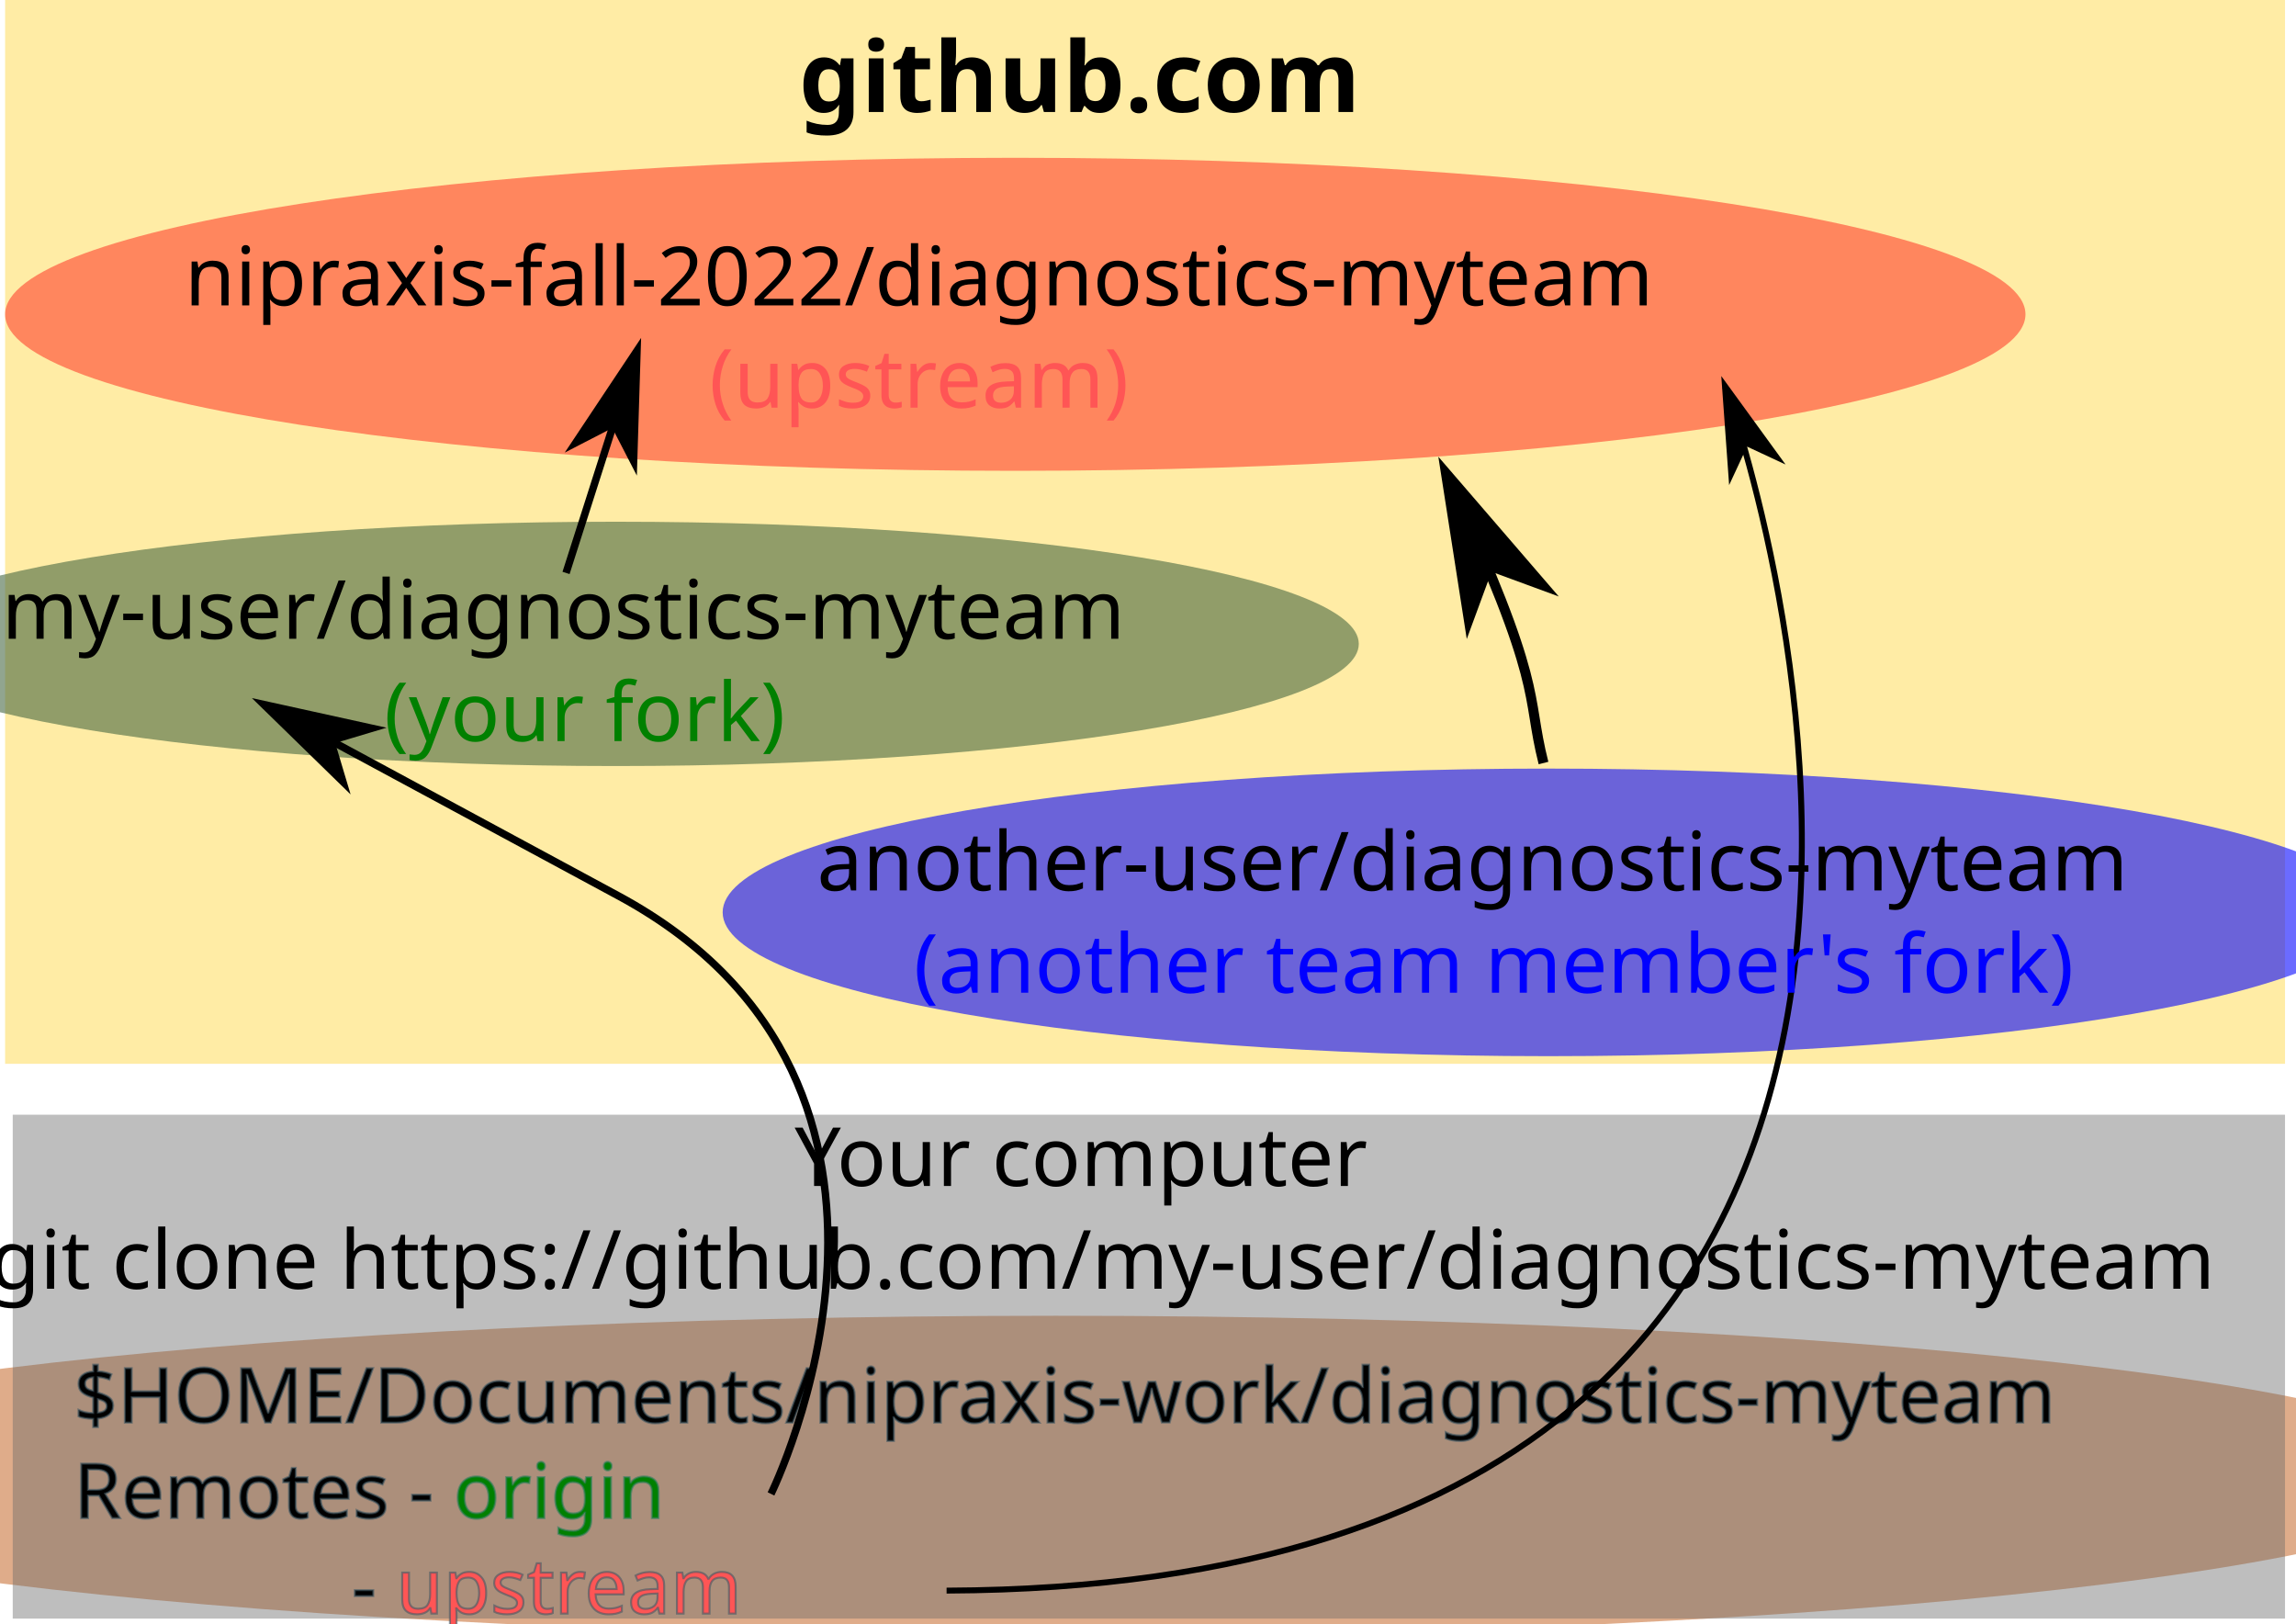
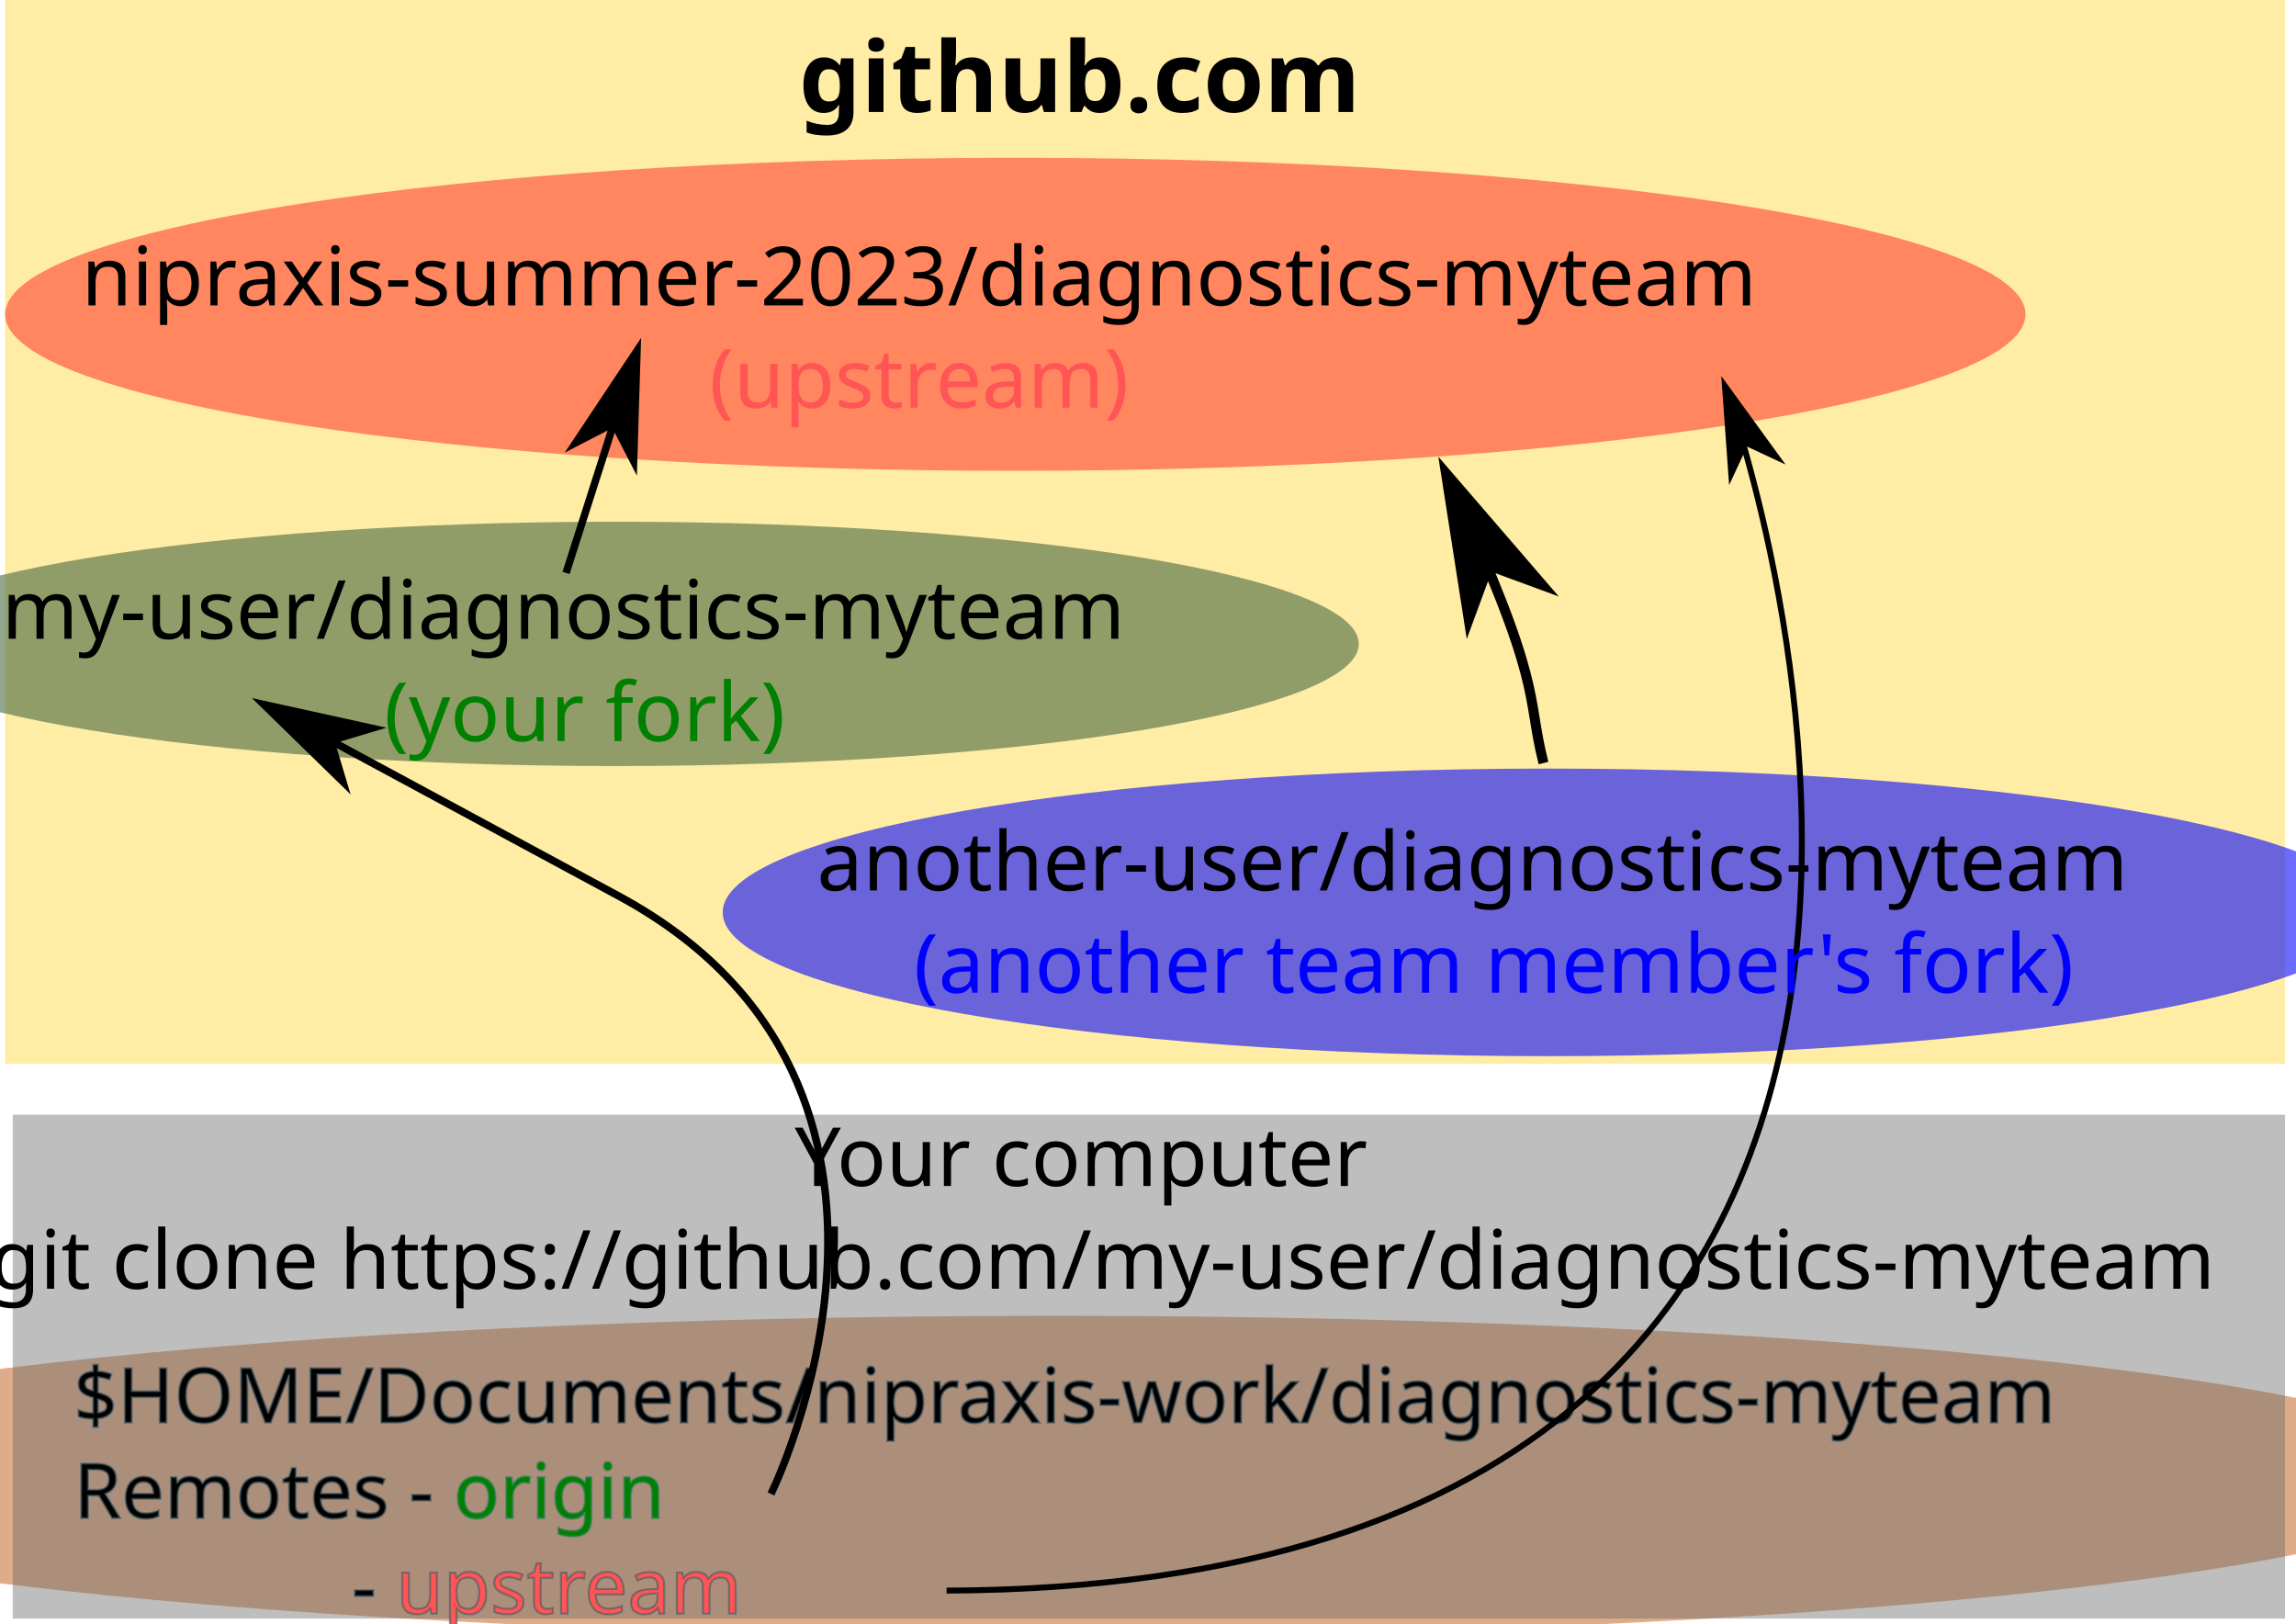
<svg xmlns="http://www.w3.org/2000/svg" width="297mm" height="210mm" viewBox="0 0 297 210" version="1.1" id="svg5">
  <defs id="defs2">
    <marker style="overflow:visible;" id="marker92419" refX="0.0" refY="0.0" orient="auto">
      <path transform="scale(0.8) rotate(180) translate(12.5,0)" style="fill-rule:evenodd;fill:context-stroke;stroke:context-stroke;stroke-width:1.0pt;" d="M 0.0,0.0 L 5.0,-5.0 L -12.5,0.0 L 5.0,5.0 L 0.0,0.0 z " id="path92417" />
    </marker>
    <marker style="overflow:visible;" id="marker61592" refX="0.0" refY="0.0" orient="auto">
      <path transform="scale(0.8) rotate(180) translate(12.5,0)" style="fill-rule:evenodd;fill:context-stroke;stroke:context-stroke;stroke-width:1.0pt;" d="M 0.0,0.0 L 5.0,-5.0 L -12.5,0.0 L 5.0,5.0 L 0.0,0.0 z " id="path61590" />
    </marker>
    <marker style="overflow:visible" id="Arrow1Lstart" refX="0.0" refY="0.0" orient="auto">
      <path transform="scale(0.8) translate(12.5,0)" style="fill-rule:evenodd;fill:context-stroke;stroke:context-stroke;stroke-width:1.0pt" d="M 0.0,0.0 L 5.0,-5.0 L -12.5,0.0 L 5.0,5.0 L 0.0,0.0 z " id="path60475" />
    </marker>
    <marker style="overflow:visible;" id="Arrow1Lend" refX="0.0" refY="0.0" orient="auto">
      <path transform="scale(0.8) rotate(180) translate(12.5,0)" style="fill-rule:evenodd;fill:context-stroke;stroke:context-stroke;stroke-width:1.0pt;" d="M 0.0,0.0 L 5.0,-5.0 L -12.5,0.0 L 5.0,5.0 L 0.0,0.0 z " id="path60478" />
    </marker>
    <marker style="overflow:visible" id="marker61592-8" refX="0" refY="0" orient="auto">
      <path transform="matrix(-0.8,0,0,-0.8,-10,0)" style="fill:context-stroke;fill-rule:evenodd;stroke:context-stroke;stroke-width:1pt" d="M 0,0 5,-5 -12.5,0 5,5 Z" id="path61590-7" />
    </marker>
  </defs>
  <g id="layer2">
    <rect style="fill:#ffca0d;fill-opacity:0.37;stroke:none;stroke-width:2.195" id="rect57233" width="294.921" height="138.244" x="0.658" y="-0.658" />
    <ellipse style="fill:#ff0000;fill-rule:evenodd;stroke-width:0.29;fill-opacity:0.43" id="path60108" cx="131.332" cy="40.65" rx="130.674" ry="20.243" />
    <ellipse style="fill:#42653f;fill-rule:evenodd;stroke-width:0.265;fill-opacity:0.579" id="path60248" cx="79.655" cy="83.276" rx="96.113" ry="15.799" />
    <ellipse style="fill:#c87137;fill-opacity:0.579;fill-rule:evenodd;stroke-width:0.419" id="path60248-4" cx="136.599" cy="190.909" rx="183.668" ry="20.737" />
    <ellipse style="fill:#0000ff;fill-opacity:0.579;fill-rule:evenodd;stroke-width:0.303;marker-end:url(#Arrow1Lend)" id="path60248-5" cx="200.273" cy="118.001" rx="106.794" ry="18.597" />
    <path style="fill:none;stroke:#000000;stroke-width:0.964;stroke-linecap:butt;stroke-linejoin:miter;stroke-miterlimit:4;stroke-dasharray:none;stroke-opacity:1;marker-end:url(#marker61592)" d="M 73.221,74.1 C 82.361,45.483 82.361,45.483 82.361,45.483" id="path61500" />
    <path style="fill:none;stroke:#000000;stroke-width:1.291;stroke-linecap:butt;stroke-linejoin:miter;stroke-miterlimit:4;stroke-dasharray:none;stroke-opacity:1;marker-end:url(#marker61592-8)" d="m 199.661,98.685 c -2.333,-9.171 0.257,-9.634 -12.553,-37.342" id="path61500-1" />
    <rect style="fill:#69696a;fill-opacity:0.432;stroke:none;stroke-width:0.483;stroke-miterlimit:4;stroke-dasharray:none" id="rect61894" width="293.934" height="65.172" x="1.646" y="144.169" />
    <text xml:space="preserve" style="font-style:normal;font-weight:normal;font-size:10.583px;line-height:1.25;font-family:sans-serif;text-align:center;text-anchor:middle;fill:#000000;fill-opacity:1;stroke:none;stroke-width:0.265" x="149.476" y="153.385" id="text64664">
      <tspan id="tspan64662" style="text-align:center;text-anchor:middle;stroke-width:0.265" x="149.476" y="153.385">Your computer</tspan>
      <tspan style="font-style:normal;font-variant:normal;font-weight:normal;font-stretch:normal;font-family:'American Typewriter';-inkscape-font-specification:'American Typewriter';text-align:center;text-anchor:middle;stroke-width:0.265" x="149.476" y="166.678" id="tspan64666">git clone https://github.com/my-user/diagnostics-myteam</tspan>
    </text>
    <text xml:space="preserve" style="font-style:normal;font-weight:normal;font-size:9.878px;line-height:1.25;font-family:sans-serif;fill:#000000;fill-opacity:1;stroke:#3f5865;stroke-width:0.265;stroke-opacity:0.58" x="9.545" y="183.997" id="text83566">
      <tspan id="tspan83564" style="font-size:9.878px;stroke:#3f5865;stroke-width:0.265;stroke-opacity:0.58" x="9.545" y="183.997">$HOME/Documents/nipraxis-work/diagnostics-myteam</tspan>
      <tspan style="font-size:9.878px;stroke:#3f5865;stroke-width:0.265;stroke-opacity:0.58" x="9.545" y="196.344" id="tspan90730">Remotes - <tspan style="fill:#008000;fill-opacity:1;stroke:#317e60;stroke-opacity:0.58" id="tspan135808">origin</tspan>
      </tspan>
      <tspan style="font-size:9.878px;stroke:#3f5865;stroke-width:0.265;stroke-opacity:0.58" x="9.545" y="208.691" id="tspan90732">              - <tspan style="fill:#ff5555" id="tspan160330">upstream</tspan>
      </tspan>
    </text>
    <path style="fill:none;stroke:#000000;stroke-width:0.265px;stroke-linecap:butt;stroke-linejoin:miter;stroke-opacity:1" d="m 172.476,51.677 v 0" id="path92628" />
    <path style="fill:none;stroke:#000000;stroke-width:0.765;stroke-linecap:butt;stroke-linejoin:miter;stroke-opacity:1;marker-end:url(#Arrow1Lend);stroke-miterlimit:4;stroke-dasharray:none" d="M 122.445,205.721 C 279.78,205.063 223.166,50.031 223.166,50.031" id="path93194" />
    <path style="fill:none;stroke:#000000;stroke-width:0.265px;stroke-linecap:butt;stroke-linejoin:miter;stroke-opacity:1" d="M 99.733,193.213 Z" id="path133579" />
    <path style="fill:none;stroke:#000000;stroke-width:0.965;stroke-linecap:butt;stroke-linejoin:miter;stroke-opacity:1;stroke-miterlimit:4;stroke-dasharray:none;marker-end:url(#marker61592)" d="m 99.733,193.213 c 0,0 26.003,-52.665 -19.749,-77.351 C 34.232,91.175 34.232,91.175 34.232,91.175" id="path133696" />
  </g>
  <g id="layer1">
    <text xml:space="preserve" style="font-style:normal;font-weight:normal;font-size:10.583px;line-height:1.25;font-family:sans-serif;fill:#000000;fill-opacity:1;stroke:none;stroke-width:0.265" x="128.513" y="39.498" id="text2498">
-       <tspan style="text-align:center;text-anchor:middle;fill:#000000;stroke-width:0.265" x="128.513" y="39.498" id="tspan19724">nipraxis-fall-2022/diagnostics-myteam</tspan>
+       <tspan style="text-align:center;text-anchor:middle;fill:#000000;stroke-width:0.265" x="128.513" y="39.498" id="tspan19724">nipraxis-summer-2023/diagnostics-myteam</tspan>
      <tspan style="text-align:center;text-anchor:middle;fill:#ff5555;fill-opacity:1;stroke-width:0.265" x="128.513" y="52.728" id="tspan32910">(upstream)</tspan>
      <tspan style="stroke-width:0.265" x="128.513" y="65.957" id="tspan19116" />
      <tspan style="stroke-width:0.265" x="128.513" y="79.186" id="tspan16780" />
    </text>
    <text xml:space="preserve" style="font-style:normal;font-weight:normal;font-size:10.583px;line-height:1.25;font-family:sans-serif;text-align:center;text-anchor:middle;fill:#000000;fill-opacity:1;stroke:none;stroke-width:0.265" x="82.509" y="82.617" id="text37406">
      <tspan id="tspan37404" style="text-align:center;text-anchor:middle;stroke-width:0.265" x="82.509" y="82.617">my-user/diagnostics-myteam</tspan>
      <tspan style="text-align:center;text-anchor:middle;fill:#008000;stroke-width:0.265" x="82.509" y="95.847" id="tspan37408">(your fork)</tspan>
    </text>
    <text xml:space="preserve" style="font-style:normal;font-weight:normal;font-size:10.583px;line-height:1.25;font-family:sans-serif;text-align:center;text-anchor:middle;fill:#000000;fill-opacity:1;stroke:none;stroke-width:0.265" x="200.105" y="115.166" id="text37406-3">
      <tspan id="tspan37404-9" style="text-align:center;text-anchor:middle;stroke-width:0.265" x="200.105" y="115.166">another-user/diagnostics-myteam</tspan>
      <tspan style="text-align:center;text-anchor:middle;fill:#0000ff;stroke-width:0.265" x="200.105" y="128.395" id="tspan37408-0">(another team member's fork)</tspan>
    </text>
    <text xml:space="preserve" style="font-style:normal;font-variant:normal;font-weight:bold;font-stretch:normal;font-size:12.7px;line-height:1.25;font-family:sans-serif;-inkscape-font-specification:'sans-serif, Bold';font-variant-ligatures:normal;font-variant-caps:normal;font-variant-numeric:normal;font-variant-east-asian:normal;fill:#000000;fill-opacity:1;stroke:none;stroke-width:0.265" x="103.354" y="14.483" id="text50966">
      <tspan id="tspan50964" style="font-style:normal;font-variant:normal;font-weight:bold;font-stretch:normal;font-size:12.7px;font-family:sans-serif;-inkscape-font-specification:'sans-serif, Bold';font-variant-ligatures:normal;font-variant-caps:normal;font-variant-numeric:normal;font-variant-east-asian:normal;stroke-width:0.265" x="103.354" y="14.483">github.com</tspan>
    </text>
  </g>
</svg>
